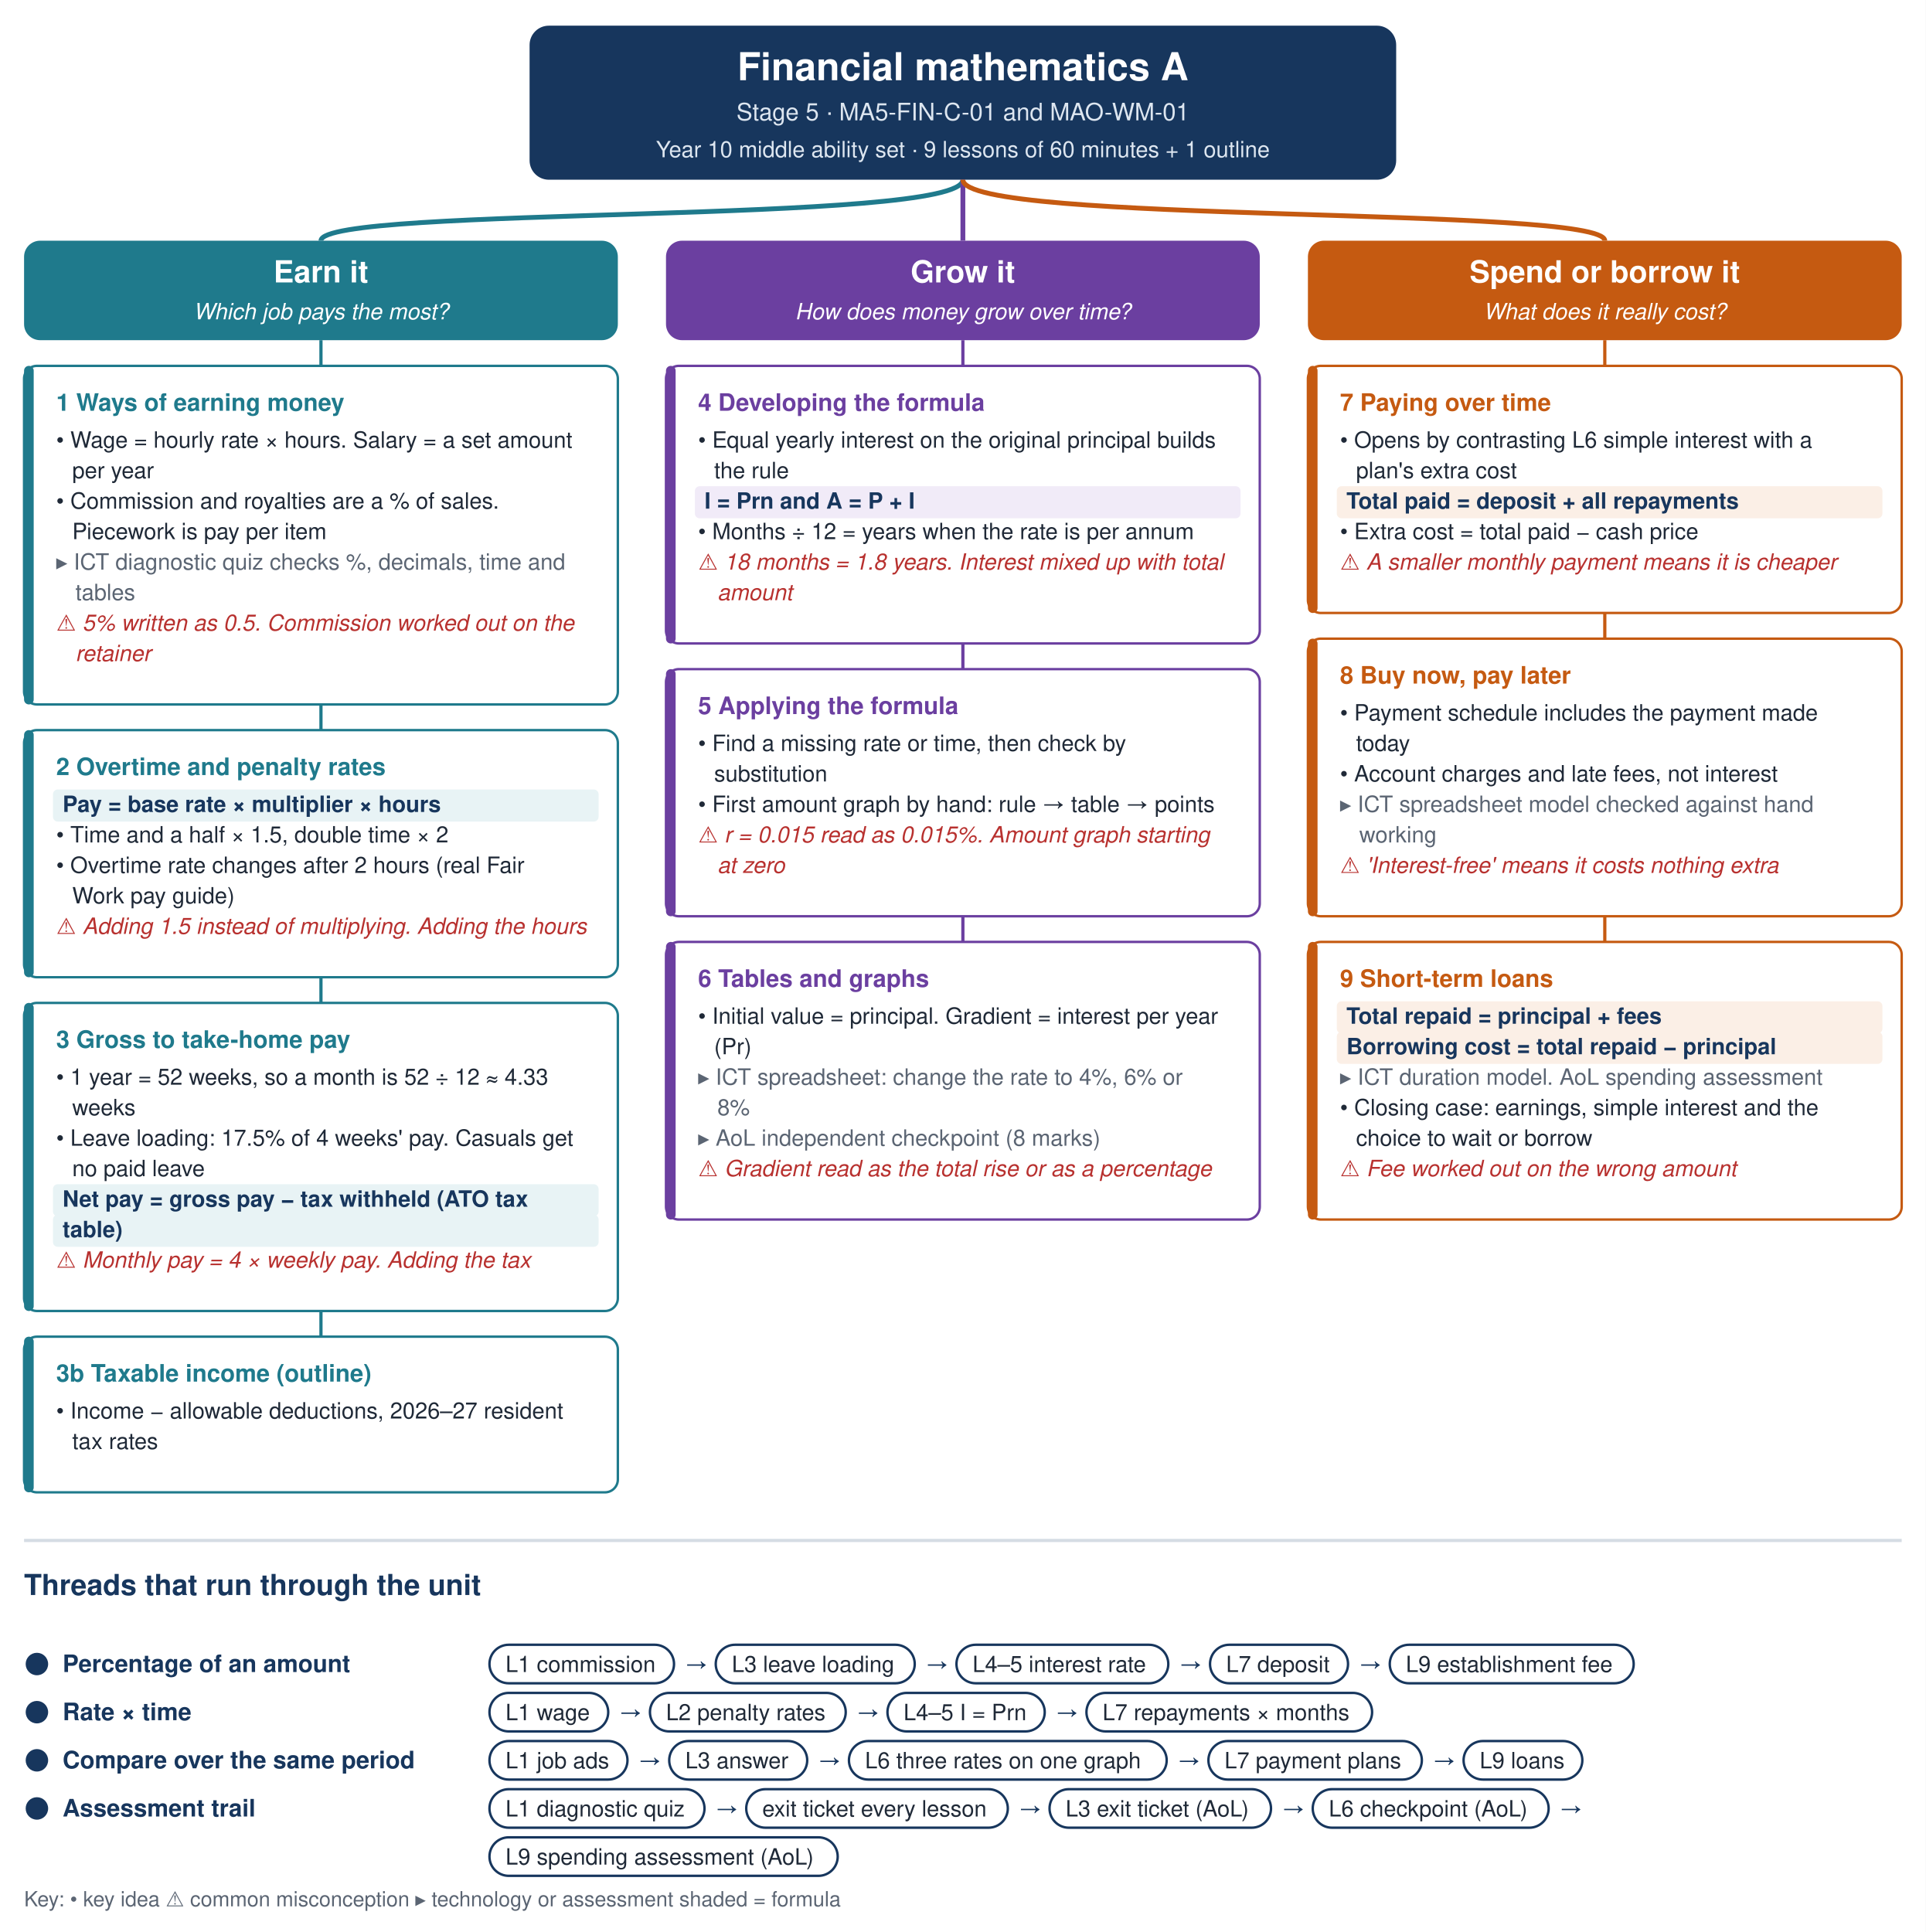
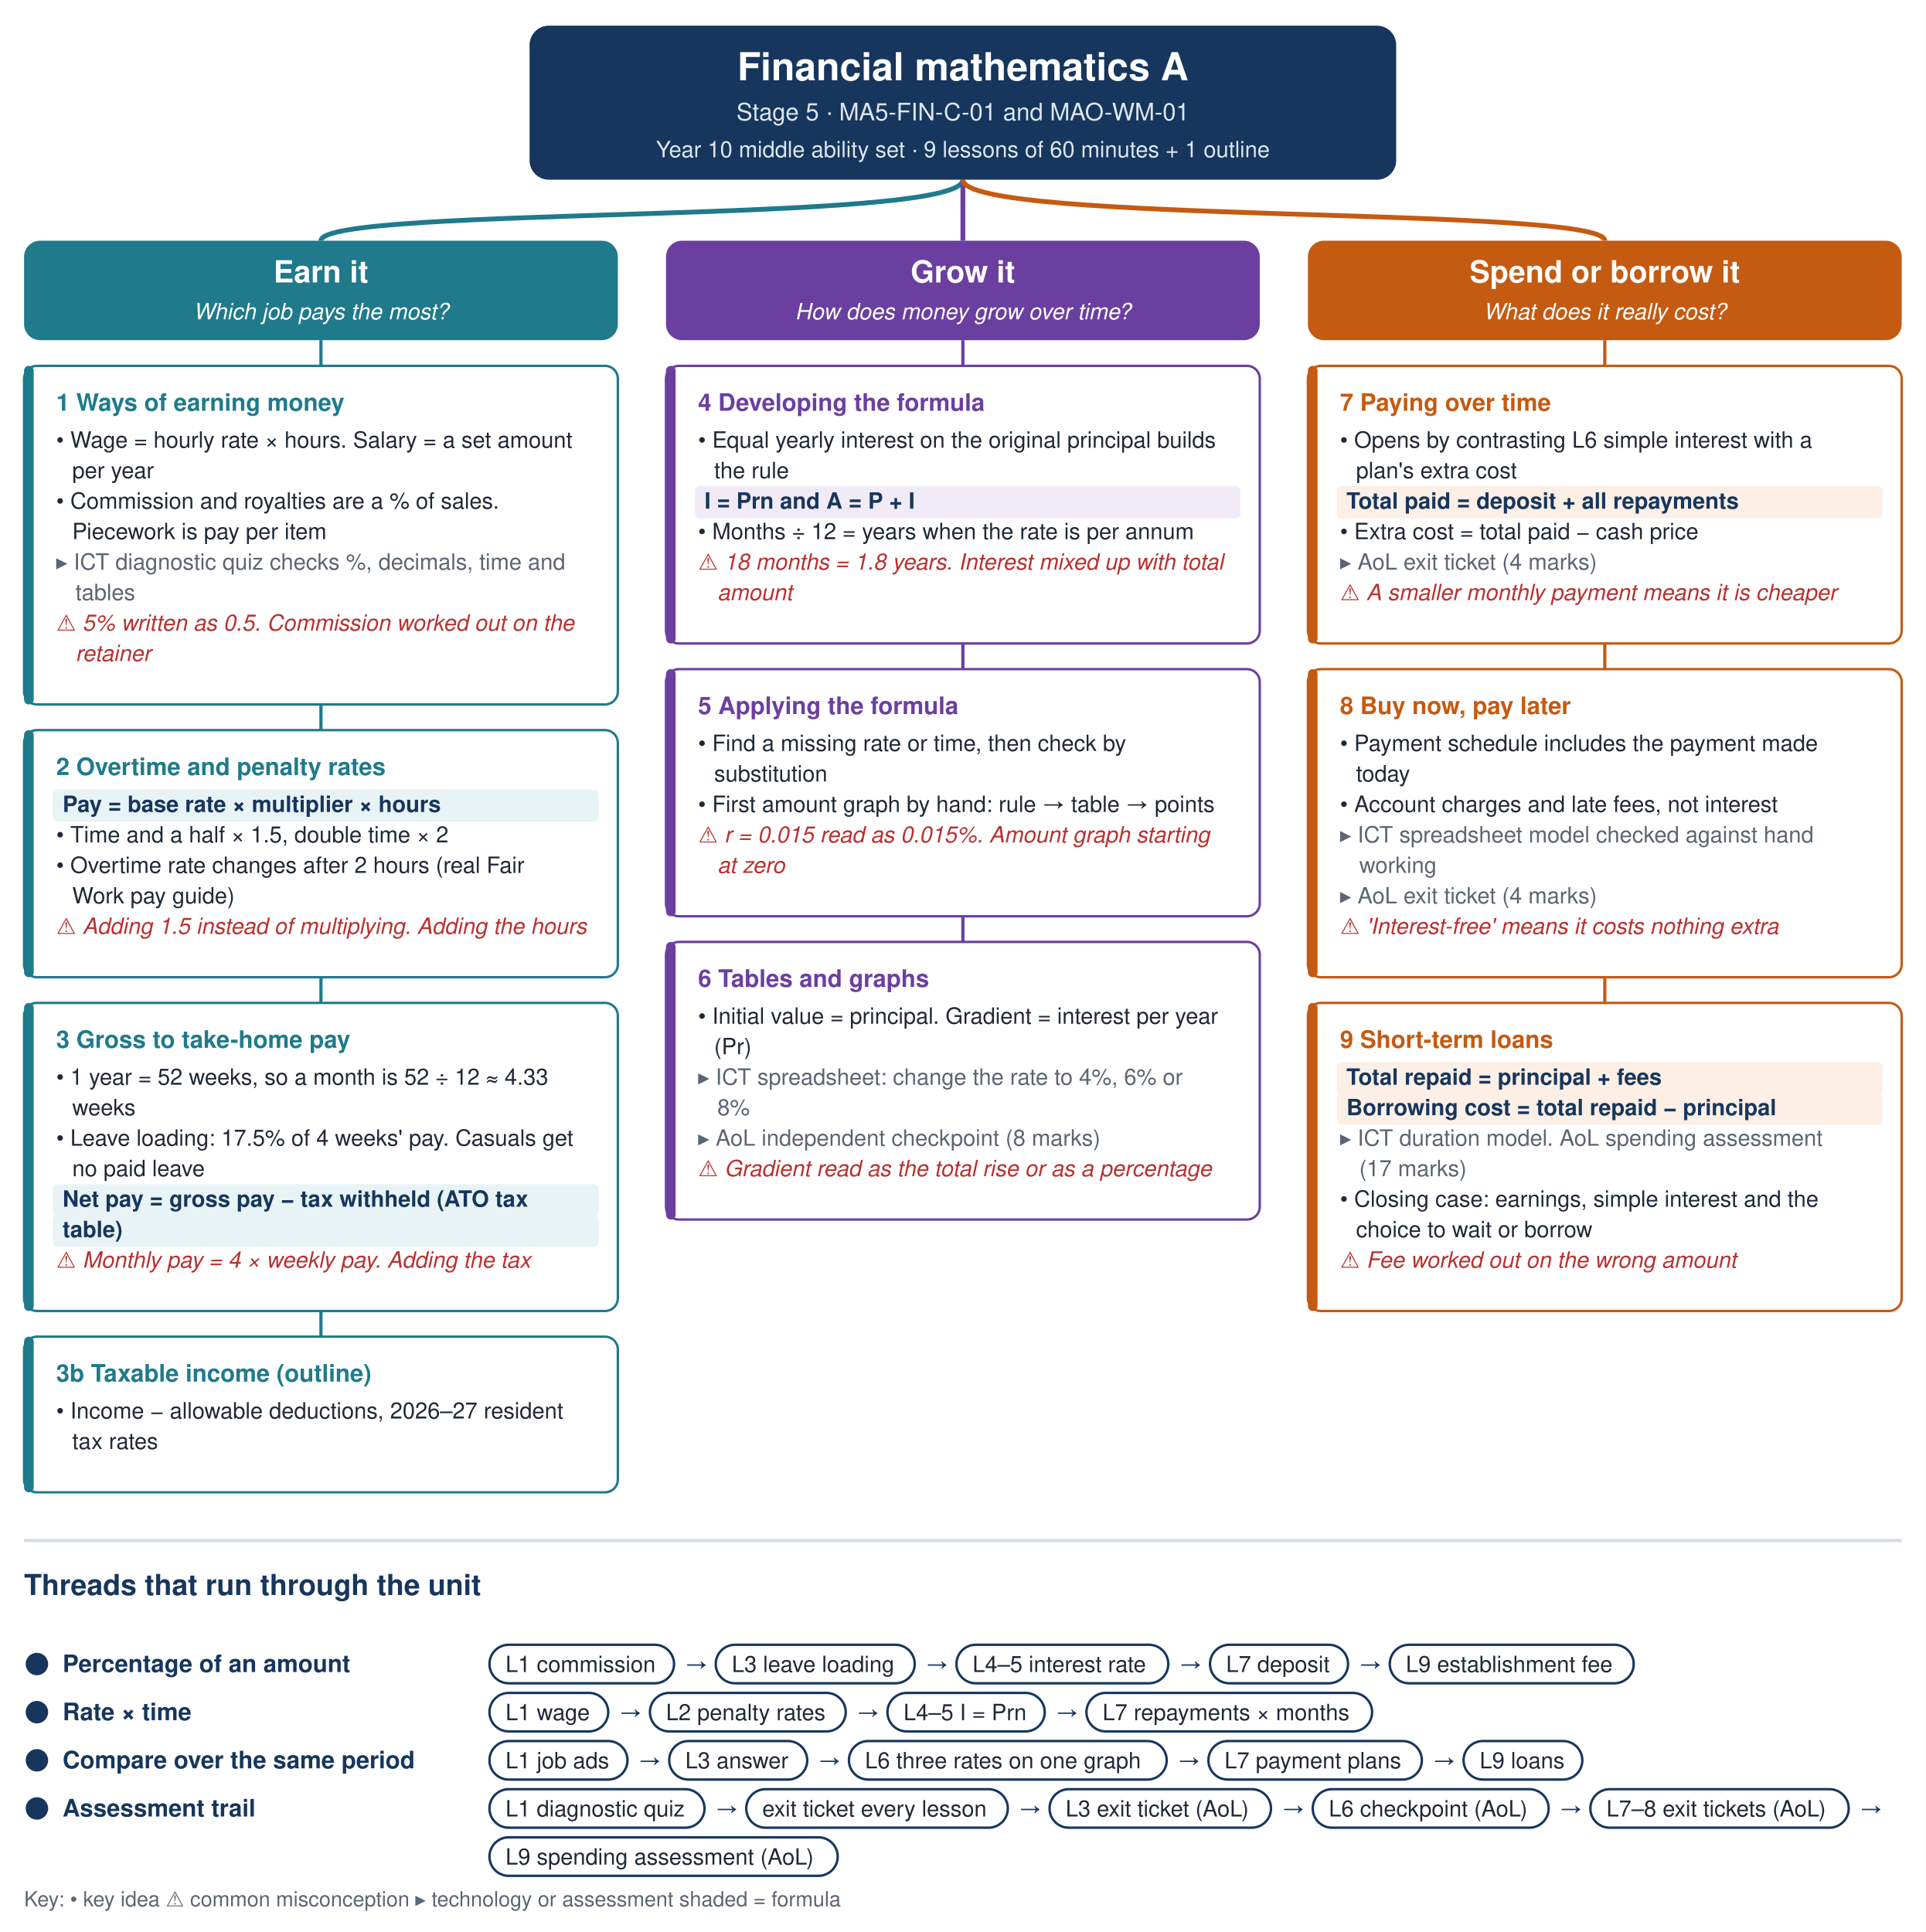
<svg xmlns="http://www.w3.org/2000/svg" viewBox="0 0 1200 1204" width="1200" height="1204" role="img" aria-label="Mind map of the unit">
  <rect width="1200" height="1204" fill="#fff" />
  <rect x="330.0" y="16" width="540" height="96" rx="12" fill="#17365D" />
  <text x="600" y="50" font-family="Helvetica, Arial, sans-serif" font-size="24" fill="#fff" font-weight="bold" font-style="normal" text-anchor="middle">Financial mathematics A</text>
  <text x="600" y="75" font-family="Helvetica, Arial, sans-serif" font-size="15" fill="#DDE6F0" font-weight="normal" font-style="normal" text-anchor="middle">Stage 5 · MA5-FIN-C-01 and MAO-WM-01</text>
  <text x="600" y="98" font-family="Helvetica, Arial, sans-serif" font-size="14" fill="#DDE6F0" font-weight="normal" font-style="normal" text-anchor="middle">Year 10 middle ability set · 9 lessons of 60 minutes + 1 outline</text>
  <path d="M600.0 112 C600.0 140 200.0 128 200.0 150" fill="none" stroke="#1F7A8C" stroke-width="3" />
  <rect x="15" y="150" width="370" height="62" rx="10" fill="#1F7A8C" />
  <text x="200" y="176" font-family="Helvetica, Arial, sans-serif" font-size="19" fill="#fff" font-weight="bold" font-style="normal" text-anchor="middle">Earn it</text>
  <text x="200" y="199" font-family="Helvetica, Arial, sans-serif" font-size="14" fill="#fff" font-weight="normal" font-style="italic" text-anchor="middle">Which job pays the most?</text>
  <line x1="200.0" y1="212" x2="200.0" y2="228" stroke="#1F7A8C" stroke-width="2" />
  <rect x="15" y="228" width="370" height="211" rx="8" fill="#fff" stroke="#1F7A8C" stroke-width="1.5" />
  <rect x="15" y="228" width="6" height="211" rx="3" fill="#1F7A8C" />
  <text x="35" y="256" font-family="Helvetica, Arial, sans-serif" font-size="15" fill="#1F7A8C" font-weight="bold" font-style="normal" text-anchor="start">1 Ways of earning money</text>
  <text x="35" y="279" font-family="Helvetica, Arial, sans-serif" font-size="14" fill="#1F2937" font-weight="normal" font-style="normal" text-anchor="start">• Wage = hourly rate × hours. Salary = a set amount</text>
  <text x="45" y="298" font-family="Helvetica, Arial, sans-serif" font-size="14" fill="#1F2937" font-weight="normal" font-style="normal" text-anchor="start">per year</text>
  <text x="35" y="317" font-family="Helvetica, Arial, sans-serif" font-size="14" fill="#1F2937" font-weight="normal" font-style="normal" text-anchor="start">• Commission and royalties are a % of sales.</text>
  <text x="45" y="336" font-family="Helvetica, Arial, sans-serif" font-size="14" fill="#1F2937" font-weight="normal" font-style="normal" text-anchor="start">Piecework is pay per item</text>
  <text x="35" y="355" font-family="Helvetica, Arial, sans-serif" font-size="14" fill="#5B6573" font-weight="normal" font-style="normal" text-anchor="start">▸ ICT diagnostic quiz checks %, decimals, time and</text>
  <text x="47" y="374" font-family="Helvetica, Arial, sans-serif" font-size="14" fill="#5B6573" font-weight="normal" font-style="normal" text-anchor="start">tables</text>
  <text x="35" y="393" font-family="Helvetica, Arial, sans-serif" font-size="14" fill="#B8312F" font-weight="normal" font-style="italic" text-anchor="start">⚠ 5% written as 0.5. Commission worked out on the</text>
  <text x="47" y="412" font-family="Helvetica, Arial, sans-serif" font-size="14" fill="#B8312F" font-weight="normal" font-style="italic" text-anchor="start">retainer</text>
  <line x1="200.0" y1="439" x2="200.0" y2="455" stroke="#1F7A8C" stroke-width="2" />
  <rect x="15" y="455" width="370" height="154" rx="8" fill="#fff" stroke="#1F7A8C" stroke-width="1.5" />
  <rect x="15" y="455" width="6" height="154" rx="3" fill="#1F7A8C" />
  <text x="35" y="483" font-family="Helvetica, Arial, sans-serif" font-size="15" fill="#1F7A8C" font-weight="bold" font-style="normal" text-anchor="start">2 Overtime and penalty rates</text>
  <rect x="33" y="492" width="340" height="20" rx="3" fill="#E8F3F5" />
  <text x="39" y="506" font-family="Helvetica, Arial, sans-serif" font-size="14" fill="#17365D" font-weight="bold" font-style="normal" text-anchor="start">Pay = base rate × multiplier × hours</text>
  <text x="35" y="525" font-family="Helvetica, Arial, sans-serif" font-size="14" fill="#1F2937" font-weight="normal" font-style="normal" text-anchor="start">• Time and a half × 1.5, double time × 2</text>
  <text x="35" y="544" font-family="Helvetica, Arial, sans-serif" font-size="14" fill="#1F2937" font-weight="normal" font-style="normal" text-anchor="start">• Overtime rate changes after 2 hours (real Fair</text>
  <text x="45" y="563" font-family="Helvetica, Arial, sans-serif" font-size="14" fill="#1F2937" font-weight="normal" font-style="normal" text-anchor="start">Work pay guide)</text>
  <text x="35" y="582" font-family="Helvetica, Arial, sans-serif" font-size="14" fill="#B8312F" font-weight="normal" font-style="italic" text-anchor="start">⚠ Adding 1.5 instead of multiplying. Adding the hours</text>
  <line x1="200.0" y1="609" x2="200.0" y2="625" stroke="#1F7A8C" stroke-width="2" />
  <rect x="15" y="625" width="370" height="192" rx="8" fill="#fff" stroke="#1F7A8C" stroke-width="1.5" />
  <rect x="15" y="625" width="6" height="192" rx="3" fill="#1F7A8C" />
  <text x="35" y="653" font-family="Helvetica, Arial, sans-serif" font-size="15" fill="#1F7A8C" font-weight="bold" font-style="normal" text-anchor="start">3 Gross to take-home pay</text>
  <text x="35" y="676" font-family="Helvetica, Arial, sans-serif" font-size="14" fill="#1F2937" font-weight="normal" font-style="normal" text-anchor="start">• 1 year = 52 weeks, so a month is 52 ÷ 12 ≈ 4.33</text>
  <text x="45" y="695" font-family="Helvetica, Arial, sans-serif" font-size="14" fill="#1F2937" font-weight="normal" font-style="normal" text-anchor="start">weeks</text>
  <text x="35" y="714" font-family="Helvetica, Arial, sans-serif" font-size="14" fill="#1F2937" font-weight="normal" font-style="normal" text-anchor="start">• Leave loading: 17.5% of 4 weeks' pay. Casuals get</text>
  <text x="45" y="733" font-family="Helvetica, Arial, sans-serif" font-size="14" fill="#1F2937" font-weight="normal" font-style="normal" text-anchor="start">no paid leave</text>
  <rect x="33" y="738" width="340" height="20" rx="3" fill="#E8F3F5" />
  <text x="39" y="752" font-family="Helvetica, Arial, sans-serif" font-size="14" fill="#17365D" font-weight="bold" font-style="normal" text-anchor="start">Net pay = gross pay − tax withheld (ATO tax</text>
  <rect x="33" y="757" width="340" height="20" rx="3" fill="#E8F3F5" />
  <text x="39" y="771" font-family="Helvetica, Arial, sans-serif" font-size="14" fill="#17365D" font-weight="bold" font-style="normal" text-anchor="start">table)</text>
  <text x="35" y="790" font-family="Helvetica, Arial, sans-serif" font-size="14" fill="#B8312F" font-weight="normal" font-style="italic" text-anchor="start">⚠ Monthly pay = 4 × weekly pay. Adding the tax</text>
  <line x1="200.0" y1="817" x2="200.0" y2="833" stroke="#1F7A8C" stroke-width="2" />
  <rect x="15" y="833" width="370" height="97" rx="8" fill="#fff" stroke="#1F7A8C" stroke-width="1.5" />
  <rect x="15" y="833" width="6" height="97" rx="3" fill="#1F7A8C" />
  <text x="35" y="861" font-family="Helvetica, Arial, sans-serif" font-size="15" fill="#1F7A8C" font-weight="bold" font-style="normal" text-anchor="start">3b Taxable income (outline)</text>
  <text x="35" y="884" font-family="Helvetica, Arial, sans-serif" font-size="14" fill="#1F2937" font-weight="normal" font-style="normal" text-anchor="start">• Income − allowable deductions, 2026–27 resident</text>
  <text x="45" y="903" font-family="Helvetica, Arial, sans-serif" font-size="14" fill="#1F2937" font-weight="normal" font-style="normal" text-anchor="start">tax rates</text>
  <path d="M600.0 112 C600.0 140 600.0 128 600.0 150" fill="none" stroke="#6B3FA0" stroke-width="3" />
  <rect x="415" y="150" width="370" height="62" rx="10" fill="#6B3FA0" />
  <text x="600" y="176" font-family="Helvetica, Arial, sans-serif" font-size="19" fill="#fff" font-weight="bold" font-style="normal" text-anchor="middle">Grow it</text>
  <text x="600" y="199" font-family="Helvetica, Arial, sans-serif" font-size="14" fill="#fff" font-weight="normal" font-style="italic" text-anchor="middle">How does money grow over time?</text>
  <line x1="600.0" y1="212" x2="600.0" y2="228" stroke="#6B3FA0" stroke-width="2" />
  <rect x="415" y="228" width="370" height="173" rx="8" fill="#fff" stroke="#6B3FA0" stroke-width="1.5" />
  <rect x="415" y="228" width="6" height="173" rx="3" fill="#6B3FA0" />
  <text x="435" y="256" font-family="Helvetica, Arial, sans-serif" font-size="15" fill="#6B3FA0" font-weight="bold" font-style="normal" text-anchor="start">4 Developing the formula</text>
  <text x="435" y="279" font-family="Helvetica, Arial, sans-serif" font-size="14" fill="#1F2937" font-weight="normal" font-style="normal" text-anchor="start">• Equal yearly interest on the original principal builds</text>
  <text x="445" y="298" font-family="Helvetica, Arial, sans-serif" font-size="14" fill="#1F2937" font-weight="normal" font-style="normal" text-anchor="start">the rule</text>
  <rect x="433" y="303" width="340" height="20" rx="3" fill="#F1EBF8" />
  <text x="439" y="317" font-family="Helvetica, Arial, sans-serif" font-size="14" fill="#17365D" font-weight="bold" font-style="normal" text-anchor="start">I = Prn and A = P + I</text>
  <text x="435" y="336" font-family="Helvetica, Arial, sans-serif" font-size="14" fill="#1F2937" font-weight="normal" font-style="normal" text-anchor="start">• Months ÷ 12 = years when the rate is per annum</text>
  <text x="435" y="355" font-family="Helvetica, Arial, sans-serif" font-size="14" fill="#B8312F" font-weight="normal" font-style="italic" text-anchor="start">⚠ 18 months = 1.8 years. Interest mixed up with total</text>
  <text x="447" y="374" font-family="Helvetica, Arial, sans-serif" font-size="14" fill="#B8312F" font-weight="normal" font-style="italic" text-anchor="start">amount</text>
  <line x1="600.0" y1="401" x2="600.0" y2="417" stroke="#6B3FA0" stroke-width="2" />
  <rect x="415" y="417" width="370" height="154" rx="8" fill="#fff" stroke="#6B3FA0" stroke-width="1.5" />
  <rect x="415" y="417" width="6" height="154" rx="3" fill="#6B3FA0" />
  <text x="435" y="445" font-family="Helvetica, Arial, sans-serif" font-size="15" fill="#6B3FA0" font-weight="bold" font-style="normal" text-anchor="start">5 Applying the formula</text>
  <text x="435" y="468" font-family="Helvetica, Arial, sans-serif" font-size="14" fill="#1F2937" font-weight="normal" font-style="normal" text-anchor="start">• Find a missing rate or time, then check by</text>
  <text x="445" y="487" font-family="Helvetica, Arial, sans-serif" font-size="14" fill="#1F2937" font-weight="normal" font-style="normal" text-anchor="start">substitution</text>
  <text x="435" y="506" font-family="Helvetica, Arial, sans-serif" font-size="14" fill="#1F2937" font-weight="normal" font-style="normal" text-anchor="start">• First amount graph by hand: rule → table → points</text>
  <text x="435" y="525" font-family="Helvetica, Arial, sans-serif" font-size="14" fill="#B8312F" font-weight="normal" font-style="italic" text-anchor="start">⚠ r = 0.015 read as 0.015%. Amount graph starting</text>
  <text x="447" y="544" font-family="Helvetica, Arial, sans-serif" font-size="14" fill="#B8312F" font-weight="normal" font-style="italic" text-anchor="start">at zero</text>
  <line x1="600.0" y1="571" x2="600.0" y2="587" stroke="#6B3FA0" stroke-width="2" />
  <rect x="415" y="587" width="370" height="173" rx="8" fill="#fff" stroke="#6B3FA0" stroke-width="1.5" />
  <rect x="415" y="587" width="6" height="173" rx="3" fill="#6B3FA0" />
  <text x="435" y="615" font-family="Helvetica, Arial, sans-serif" font-size="15" fill="#6B3FA0" font-weight="bold" font-style="normal" text-anchor="start">6 Tables and graphs</text>
  <text x="435" y="638" font-family="Helvetica, Arial, sans-serif" font-size="14" fill="#1F2937" font-weight="normal" font-style="normal" text-anchor="start">• Initial value = principal. Gradient = interest per year</text>
  <text x="445" y="657" font-family="Helvetica, Arial, sans-serif" font-size="14" fill="#1F2937" font-weight="normal" font-style="normal" text-anchor="start">(Pr)</text>
  <text x="435" y="676" font-family="Helvetica, Arial, sans-serif" font-size="14" fill="#5B6573" font-weight="normal" font-style="normal" text-anchor="start">▸ ICT spreadsheet: change the rate to 4%, 6% or</text>
  <text x="447" y="695" font-family="Helvetica, Arial, sans-serif" font-size="14" fill="#5B6573" font-weight="normal" font-style="normal" text-anchor="start">8%</text>
  <text x="435" y="714" font-family="Helvetica, Arial, sans-serif" font-size="14" fill="#5B6573" font-weight="normal" font-style="normal" text-anchor="start">▸ AoL independent checkpoint (8 marks)</text>
  <text x="435" y="733" font-family="Helvetica, Arial, sans-serif" font-size="14" fill="#B8312F" font-weight="normal" font-style="italic" text-anchor="start">⚠ Gradient read as the total rise or as a percentage</text>
  <path d="M600.0 112 C600.0 140 1000.0 128 1000.0 150" fill="none" stroke="#C55A11" stroke-width="3" />
  <rect x="815" y="150" width="370" height="62" rx="10" fill="#C55A11" />
  <text x="1000" y="176" font-family="Helvetica, Arial, sans-serif" font-size="19" fill="#fff" font-weight="bold" font-style="normal" text-anchor="middle">Spend or borrow it</text>
  <text x="1000" y="199" font-family="Helvetica, Arial, sans-serif" font-size="14" fill="#fff" font-weight="normal" font-style="italic" text-anchor="middle">What does it really cost?</text>
  <line x1="1000.0" y1="212" x2="1000.0" y2="228" stroke="#C55A11" stroke-width="2" />
-   <rect x="815" y="228" width="370" height="154" rx="8" fill="#fff" stroke="#C55A11" stroke-width="1.5" />
-   <rect x="815" y="228" width="6" height="154" rx="3" fill="#C55A11" />
+   <rect x="815" y="228" width="370" height="173" rx="8" fill="#fff" stroke="#C55A11" stroke-width="1.5" />
+   <rect x="815" y="228" width="6" height="173" rx="3" fill="#C55A11" />
  <text x="835" y="256" font-family="Helvetica, Arial, sans-serif" font-size="15" fill="#C55A11" font-weight="bold" font-style="normal" text-anchor="start">7 Paying over time</text>
  <text x="835" y="279" font-family="Helvetica, Arial, sans-serif" font-size="14" fill="#1F2937" font-weight="normal" font-style="normal" text-anchor="start">• Opens by contrasting L6 simple interest with a</text>
  <text x="845" y="298" font-family="Helvetica, Arial, sans-serif" font-size="14" fill="#1F2937" font-weight="normal" font-style="normal" text-anchor="start">plan's extra cost</text>
  <rect x="833" y="303" width="340" height="20" rx="3" fill="#FBEFE6" />
  <text x="839" y="317" font-family="Helvetica, Arial, sans-serif" font-size="14" fill="#17365D" font-weight="bold" font-style="normal" text-anchor="start">Total paid = deposit + all repayments</text>
  <text x="835" y="336" font-family="Helvetica, Arial, sans-serif" font-size="14" fill="#1F2937" font-weight="normal" font-style="normal" text-anchor="start">• Extra cost = total paid − cash price</text>
-   <text x="835" y="355" font-family="Helvetica, Arial, sans-serif" font-size="14" fill="#B8312F" font-weight="normal" font-style="italic" text-anchor="start">⚠ A smaller monthly payment means it is cheaper</text>
-   <line x1="1000.0" y1="382" x2="1000.0" y2="398" stroke="#C55A11" stroke-width="2" />
-   <rect x="815" y="398" width="370" height="173" rx="8" fill="#fff" stroke="#C55A11" stroke-width="1.5" />
-   <rect x="815" y="398" width="6" height="173" rx="3" fill="#C55A11" />
-   <text x="835" y="426" font-family="Helvetica, Arial, sans-serif" font-size="15" fill="#C55A11" font-weight="bold" font-style="normal" text-anchor="start">8 Buy now, pay later</text>
-   <text x="835" y="449" font-family="Helvetica, Arial, sans-serif" font-size="14" fill="#1F2937" font-weight="normal" font-style="normal" text-anchor="start">• Payment schedule includes the payment made</text>
-   <text x="845" y="468" font-family="Helvetica, Arial, sans-serif" font-size="14" fill="#1F2937" font-weight="normal" font-style="normal" text-anchor="start">today</text>
-   <text x="835" y="487" font-family="Helvetica, Arial, sans-serif" font-size="14" fill="#1F2937" font-weight="normal" font-style="normal" text-anchor="start">• Account charges and late fees, not interest</text>
-   <text x="835" y="506" font-family="Helvetica, Arial, sans-serif" font-size="14" fill="#5B6573" font-weight="normal" font-style="normal" text-anchor="start">▸ ICT spreadsheet model checked against hand</text>
-   <text x="847" y="525" font-family="Helvetica, Arial, sans-serif" font-size="14" fill="#5B6573" font-weight="normal" font-style="normal" text-anchor="start">working</text>
-   <text x="835" y="544" font-family="Helvetica, Arial, sans-serif" font-size="14" fill="#B8312F" font-weight="normal" font-style="italic" text-anchor="start">⚠ 'Interest-free' means it costs nothing extra</text>
-   <line x1="1000.0" y1="571" x2="1000.0" y2="587" stroke="#C55A11" stroke-width="2" />
-   <rect x="815" y="587" width="370" height="173" rx="8" fill="#fff" stroke="#C55A11" stroke-width="1.5" />
-   <rect x="815" y="587" width="6" height="173" rx="3" fill="#C55A11" />
-   <text x="835" y="615" font-family="Helvetica, Arial, sans-serif" font-size="15" fill="#C55A11" font-weight="bold" font-style="normal" text-anchor="start">9 Short-term loans</text>
-   <rect x="833" y="624" width="340" height="20" rx="3" fill="#FBEFE6" />
-   <text x="839" y="638" font-family="Helvetica, Arial, sans-serif" font-size="14" fill="#17365D" font-weight="bold" font-style="normal" text-anchor="start">Total repaid = principal + fees</text>
-   <rect x="833" y="643" width="340" height="20" rx="3" fill="#FBEFE6" />
-   <text x="839" y="657" font-family="Helvetica, Arial, sans-serif" font-size="14" fill="#17365D" font-weight="bold" font-style="normal" text-anchor="start">Borrowing cost = total repaid − principal</text>
-   <text x="835" y="676" font-family="Helvetica, Arial, sans-serif" font-size="14" fill="#5B6573" font-weight="normal" font-style="normal" text-anchor="start">▸ ICT duration model. AoL spending assessment</text>
-   <text x="835" y="695" font-family="Helvetica, Arial, sans-serif" font-size="14" fill="#1F2937" font-weight="normal" font-style="normal" text-anchor="start">• Closing case: earnings, simple interest and the</text>
-   <text x="845" y="714" font-family="Helvetica, Arial, sans-serif" font-size="14" fill="#1F2937" font-weight="normal" font-style="normal" text-anchor="start">choice to wait or borrow</text>
-   <text x="835" y="733" font-family="Helvetica, Arial, sans-serif" font-size="14" fill="#B8312F" font-weight="normal" font-style="italic" text-anchor="start">⚠ Fee worked out on the wrong amount</text>
+   <text x="835" y="355" font-family="Helvetica, Arial, sans-serif" font-size="14" fill="#5B6573" font-weight="normal" font-style="normal" text-anchor="start">▸ AoL exit ticket (4 marks)</text>
+   <text x="835" y="374" font-family="Helvetica, Arial, sans-serif" font-size="14" fill="#B8312F" font-weight="normal" font-style="italic" text-anchor="start">⚠ A smaller monthly payment means it is cheaper</text>
+   <line x1="1000.0" y1="401" x2="1000.0" y2="417" stroke="#C55A11" stroke-width="2" />
+   <rect x="815" y="417" width="370" height="192" rx="8" fill="#fff" stroke="#C55A11" stroke-width="1.5" />
+   <rect x="815" y="417" width="6" height="192" rx="3" fill="#C55A11" />
+   <text x="835" y="445" font-family="Helvetica, Arial, sans-serif" font-size="15" fill="#C55A11" font-weight="bold" font-style="normal" text-anchor="start">8 Buy now, pay later</text>
+   <text x="835" y="468" font-family="Helvetica, Arial, sans-serif" font-size="14" fill="#1F2937" font-weight="normal" font-style="normal" text-anchor="start">• Payment schedule includes the payment made</text>
+   <text x="845" y="487" font-family="Helvetica, Arial, sans-serif" font-size="14" fill="#1F2937" font-weight="normal" font-style="normal" text-anchor="start">today</text>
+   <text x="835" y="506" font-family="Helvetica, Arial, sans-serif" font-size="14" fill="#1F2937" font-weight="normal" font-style="normal" text-anchor="start">• Account charges and late fees, not interest</text>
+   <text x="835" y="525" font-family="Helvetica, Arial, sans-serif" font-size="14" fill="#5B6573" font-weight="normal" font-style="normal" text-anchor="start">▸ ICT spreadsheet model checked against hand</text>
+   <text x="847" y="544" font-family="Helvetica, Arial, sans-serif" font-size="14" fill="#5B6573" font-weight="normal" font-style="normal" text-anchor="start">working</text>
+   <text x="835" y="563" font-family="Helvetica, Arial, sans-serif" font-size="14" fill="#5B6573" font-weight="normal" font-style="normal" text-anchor="start">▸ AoL exit ticket (4 marks)</text>
+   <text x="835" y="582" font-family="Helvetica, Arial, sans-serif" font-size="14" fill="#B8312F" font-weight="normal" font-style="italic" text-anchor="start">⚠ 'Interest-free' means it costs nothing extra</text>
+   <line x1="1000.0" y1="609" x2="1000.0" y2="625" stroke="#C55A11" stroke-width="2" />
+   <rect x="815" y="625" width="370" height="192" rx="8" fill="#fff" stroke="#C55A11" stroke-width="1.5" />
+   <rect x="815" y="625" width="6" height="192" rx="3" fill="#C55A11" />
+   <text x="835" y="653" font-family="Helvetica, Arial, sans-serif" font-size="15" fill="#C55A11" font-weight="bold" font-style="normal" text-anchor="start">9 Short-term loans</text>
+   <rect x="833" y="662" width="340" height="20" rx="3" fill="#FBEFE6" />
+   <text x="839" y="676" font-family="Helvetica, Arial, sans-serif" font-size="14" fill="#17365D" font-weight="bold" font-style="normal" text-anchor="start">Total repaid = principal + fees</text>
+   <rect x="833" y="681" width="340" height="20" rx="3" fill="#FBEFE6" />
+   <text x="839" y="695" font-family="Helvetica, Arial, sans-serif" font-size="14" fill="#17365D" font-weight="bold" font-style="normal" text-anchor="start">Borrowing cost = total repaid − principal</text>
+   <text x="835" y="714" font-family="Helvetica, Arial, sans-serif" font-size="14" fill="#5B6573" font-weight="normal" font-style="normal" text-anchor="start">▸ ICT duration model. AoL spending assessment</text>
+   <text x="847" y="733" font-family="Helvetica, Arial, sans-serif" font-size="14" fill="#5B6573" font-weight="normal" font-style="normal" text-anchor="start">(17 marks)</text>
+   <text x="835" y="752" font-family="Helvetica, Arial, sans-serif" font-size="14" fill="#1F2937" font-weight="normal" font-style="normal" text-anchor="start">• Closing case: earnings, simple interest and the</text>
+   <text x="845" y="771" font-family="Helvetica, Arial, sans-serif" font-size="14" fill="#1F2937" font-weight="normal" font-style="normal" text-anchor="start">choice to wait or borrow</text>
+   <text x="835" y="790" font-family="Helvetica, Arial, sans-serif" font-size="14" fill="#B8312F" font-weight="normal" font-style="italic" text-anchor="start">⚠ Fee worked out on the wrong amount</text>
  <line x1="15" y1="960" x2="1185" y2="960" stroke="#D5DCE4" stroke-width="2" />
  <text x="15" y="994" font-family="Helvetica, Arial, sans-serif" font-size="18" fill="#17365D" font-weight="bold" font-style="normal" text-anchor="start">Threads that run through the unit</text>
  <circle cx="23" cy="1037" r="7" fill="#17365D" />
  <text x="39" y="1042" font-family="Helvetica, Arial, sans-serif" font-size="15" fill="#17365D" font-weight="bold" font-style="normal" text-anchor="start">Percentage of an amount</text>
  <rect x="305" y="1025" width="115" height="24" rx="12" fill="#fff" stroke="#17365D" stroke-width="1.5" />
  <text x="315" y="1042" font-family="Helvetica, Arial, sans-serif" font-size="14" fill="#1F2937" font-weight="normal" font-style="normal" text-anchor="start">L1 commission</text>
  <text x="427" y="1042" font-family="Helvetica, Arial, sans-serif" font-size="14" fill="#17365D" font-weight="bold" font-style="normal" text-anchor="start">→</text>
  <rect x="446" y="1025" width="124" height="24" rx="12" fill="#fff" stroke="#17365D" stroke-width="1.5" />
  <text x="456" y="1042" font-family="Helvetica, Arial, sans-serif" font-size="14" fill="#1F2937" font-weight="normal" font-style="normal" text-anchor="start">L3 leave loading</text>
  <text x="577" y="1042" font-family="Helvetica, Arial, sans-serif" font-size="14" fill="#17365D" font-weight="bold" font-style="normal" text-anchor="start">→</text>
  <rect x="596" y="1025" width="132" height="24" rx="12" fill="#fff" stroke="#17365D" stroke-width="1.5" />
  <text x="606" y="1042" font-family="Helvetica, Arial, sans-serif" font-size="14" fill="#1F2937" font-weight="normal" font-style="normal" text-anchor="start">L4–5 interest rate</text>
  <text x="735" y="1042" font-family="Helvetica, Arial, sans-serif" font-size="14" fill="#17365D" font-weight="bold" font-style="normal" text-anchor="start">→</text>
  <rect x="754" y="1025" width="86" height="24" rx="12" fill="#fff" stroke="#17365D" stroke-width="1.5" />
  <text x="764" y="1042" font-family="Helvetica, Arial, sans-serif" font-size="14" fill="#1F2937" font-weight="normal" font-style="normal" text-anchor="start">L7 deposit</text>
  <text x="847" y="1042" font-family="Helvetica, Arial, sans-serif" font-size="14" fill="#17365D" font-weight="bold" font-style="normal" text-anchor="start">→</text>
  <rect x="866" y="1025" width="152" height="24" rx="12" fill="#fff" stroke="#17365D" stroke-width="1.5" />
  <text x="876" y="1042" font-family="Helvetica, Arial, sans-serif" font-size="14" fill="#1F2937" font-weight="normal" font-style="normal" text-anchor="start">L9 establishment fee</text>
  <circle cx="23" cy="1067" r="7" fill="#17365D" />
  <text x="39" y="1072" font-family="Helvetica, Arial, sans-serif" font-size="15" fill="#17365D" font-weight="bold" font-style="normal" text-anchor="start">Rate × time</text>
  <rect x="305" y="1055" width="74" height="24" rx="12" fill="#fff" stroke="#17365D" stroke-width="1.5" />
  <text x="315" y="1072" font-family="Helvetica, Arial, sans-serif" font-size="14" fill="#1F2937" font-weight="normal" font-style="normal" text-anchor="start">L1 wage</text>
  <text x="386" y="1072" font-family="Helvetica, Arial, sans-serif" font-size="14" fill="#17365D" font-weight="bold" font-style="normal" text-anchor="start">→</text>
  <rect x="405" y="1055" width="122" height="24" rx="12" fill="#fff" stroke="#17365D" stroke-width="1.5" />
  <text x="415" y="1072" font-family="Helvetica, Arial, sans-serif" font-size="14" fill="#1F2937" font-weight="normal" font-style="normal" text-anchor="start">L2 penalty rates</text>
  <text x="534" y="1072" font-family="Helvetica, Arial, sans-serif" font-size="14" fill="#17365D" font-weight="bold" font-style="normal" text-anchor="start">→</text>
  <rect x="553" y="1055" width="98" height="24" rx="12" fill="#fff" stroke="#17365D" stroke-width="1.5" />
  <text x="563" y="1072" font-family="Helvetica, Arial, sans-serif" font-size="14" fill="#1F2937" font-weight="normal" font-style="normal" text-anchor="start">L4–5 I = Prn</text>
  <text x="658" y="1072" font-family="Helvetica, Arial, sans-serif" font-size="14" fill="#17365D" font-weight="bold" font-style="normal" text-anchor="start">→</text>
  <rect x="677" y="1055" width="178" height="24" rx="12" fill="#fff" stroke="#17365D" stroke-width="1.5" />
  <text x="687" y="1072" font-family="Helvetica, Arial, sans-serif" font-size="14" fill="#1F2937" font-weight="normal" font-style="normal" text-anchor="start">L7 repayments × months</text>
  <circle cx="23" cy="1097" r="7" fill="#17365D" />
  <text x="39" y="1102" font-family="Helvetica, Arial, sans-serif" font-size="15" fill="#17365D" font-weight="bold" font-style="normal" text-anchor="start">Compare over the same period</text>
  <rect x="305" y="1085" width="86" height="24" rx="12" fill="#fff" stroke="#17365D" stroke-width="1.5" />
  <text x="315" y="1102" font-family="Helvetica, Arial, sans-serif" font-size="14" fill="#1F2937" font-weight="normal" font-style="normal" text-anchor="start">L1 job ads</text>
  <text x="398" y="1102" font-family="Helvetica, Arial, sans-serif" font-size="14" fill="#17365D" font-weight="bold" font-style="normal" text-anchor="start">→</text>
  <rect x="417" y="1085" width="86" height="24" rx="12" fill="#fff" stroke="#17365D" stroke-width="1.5" />
  <text x="427" y="1102" font-family="Helvetica, Arial, sans-serif" font-size="14" fill="#1F2937" font-weight="normal" font-style="normal" text-anchor="start">L3 answer</text>
  <text x="510" y="1102" font-family="Helvetica, Arial, sans-serif" font-size="14" fill="#17365D" font-weight="bold" font-style="normal" text-anchor="start">→</text>
  <rect x="529" y="1085" width="198" height="24" rx="12" fill="#fff" stroke="#17365D" stroke-width="1.5" />
  <text x="539" y="1102" font-family="Helvetica, Arial, sans-serif" font-size="14" fill="#1F2937" font-weight="normal" font-style="normal" text-anchor="start">L6 three rates on one graph</text>
  <text x="734" y="1102" font-family="Helvetica, Arial, sans-serif" font-size="14" fill="#17365D" font-weight="bold" font-style="normal" text-anchor="start">→</text>
  <rect x="753" y="1085" width="133" height="24" rx="12" fill="#fff" stroke="#17365D" stroke-width="1.5" />
  <text x="763" y="1102" font-family="Helvetica, Arial, sans-serif" font-size="14" fill="#1F2937" font-weight="normal" font-style="normal" text-anchor="start">L7 payment plans</text>
  <text x="893" y="1102" font-family="Helvetica, Arial, sans-serif" font-size="14" fill="#17365D" font-weight="bold" font-style="normal" text-anchor="start">→</text>
  <rect x="912" y="1085" width="74" height="24" rx="12" fill="#fff" stroke="#17365D" stroke-width="1.5" />
  <text x="922" y="1102" font-family="Helvetica, Arial, sans-serif" font-size="14" fill="#1F2937" font-weight="normal" font-style="normal" text-anchor="start">L9 loans</text>
  <circle cx="23" cy="1127" r="7" fill="#17365D" />
  <text x="39" y="1132" font-family="Helvetica, Arial, sans-serif" font-size="15" fill="#17365D" font-weight="bold" font-style="normal" text-anchor="start">Assessment trail</text>
  <rect x="305" y="1115" width="134" height="24" rx="12" fill="#fff" stroke="#17365D" stroke-width="1.5" />
  <text x="315" y="1132" font-family="Helvetica, Arial, sans-serif" font-size="14" fill="#1F2937" font-weight="normal" font-style="normal" text-anchor="start">L1 diagnostic quiz</text>
  <text x="446" y="1132" font-family="Helvetica, Arial, sans-serif" font-size="14" fill="#17365D" font-weight="bold" font-style="normal" text-anchor="start">→</text>
  <rect x="465" y="1115" width="163" height="24" rx="12" fill="#fff" stroke="#17365D" stroke-width="1.5" />
  <text x="475" y="1132" font-family="Helvetica, Arial, sans-serif" font-size="14" fill="#1F2937" font-weight="normal" font-style="normal" text-anchor="start">exit ticket every lesson</text>
  <text x="635" y="1132" font-family="Helvetica, Arial, sans-serif" font-size="14" fill="#17365D" font-weight="bold" font-style="normal" text-anchor="start">→</text>
  <rect x="654" y="1115" width="138" height="24" rx="12" fill="#fff" stroke="#17365D" stroke-width="1.5" />
  <text x="664" y="1132" font-family="Helvetica, Arial, sans-serif" font-size="14" fill="#1F2937" font-weight="normal" font-style="normal" text-anchor="start">L3 exit ticket (AoL)</text>
  <text x="799" y="1132" font-family="Helvetica, Arial, sans-serif" font-size="14" fill="#17365D" font-weight="bold" font-style="normal" text-anchor="start">→</text>
  <rect x="818" y="1115" width="147" height="24" rx="12" fill="#fff" stroke="#17365D" stroke-width="1.5" />
  <text x="828" y="1132" font-family="Helvetica, Arial, sans-serif" font-size="14" fill="#1F2937" font-weight="normal" font-style="normal" text-anchor="start">L6 checkpoint (AoL)</text>
  <text x="972" y="1132" font-family="Helvetica, Arial, sans-serif" font-size="14" fill="#17365D" font-weight="bold" font-style="normal" text-anchor="start">→</text>
+   <rect x="991" y="1115" width="161" height="24" rx="12" fill="#fff" stroke="#17365D" stroke-width="1.5" />
+   <text x="1001" y="1132" font-family="Helvetica, Arial, sans-serif" font-size="14" fill="#1F2937" font-weight="normal" font-style="normal" text-anchor="start">L7–8 exit tickets (AoL)</text>
+   <text x="1159" y="1132" font-family="Helvetica, Arial, sans-serif" font-size="14" fill="#17365D" font-weight="bold" font-style="normal" text-anchor="start">→</text>
  <rect x="305" y="1145" width="217" height="24" rx="12" fill="#fff" stroke="#17365D" stroke-width="1.5" />
  <text x="315" y="1162" font-family="Helvetica, Arial, sans-serif" font-size="14" fill="#1F2937" font-weight="normal" font-style="normal" text-anchor="start">L9 spending assessment (AoL)</text>
  <text x="15" y="1188" font-family="Helvetica, Arial, sans-serif" font-size="13" fill="#5B6573" font-weight="normal" font-style="normal" text-anchor="start">Key:  • key idea   ⚠ common misconception   ▸ technology or assessment   shaded = formula</text>
</svg>
